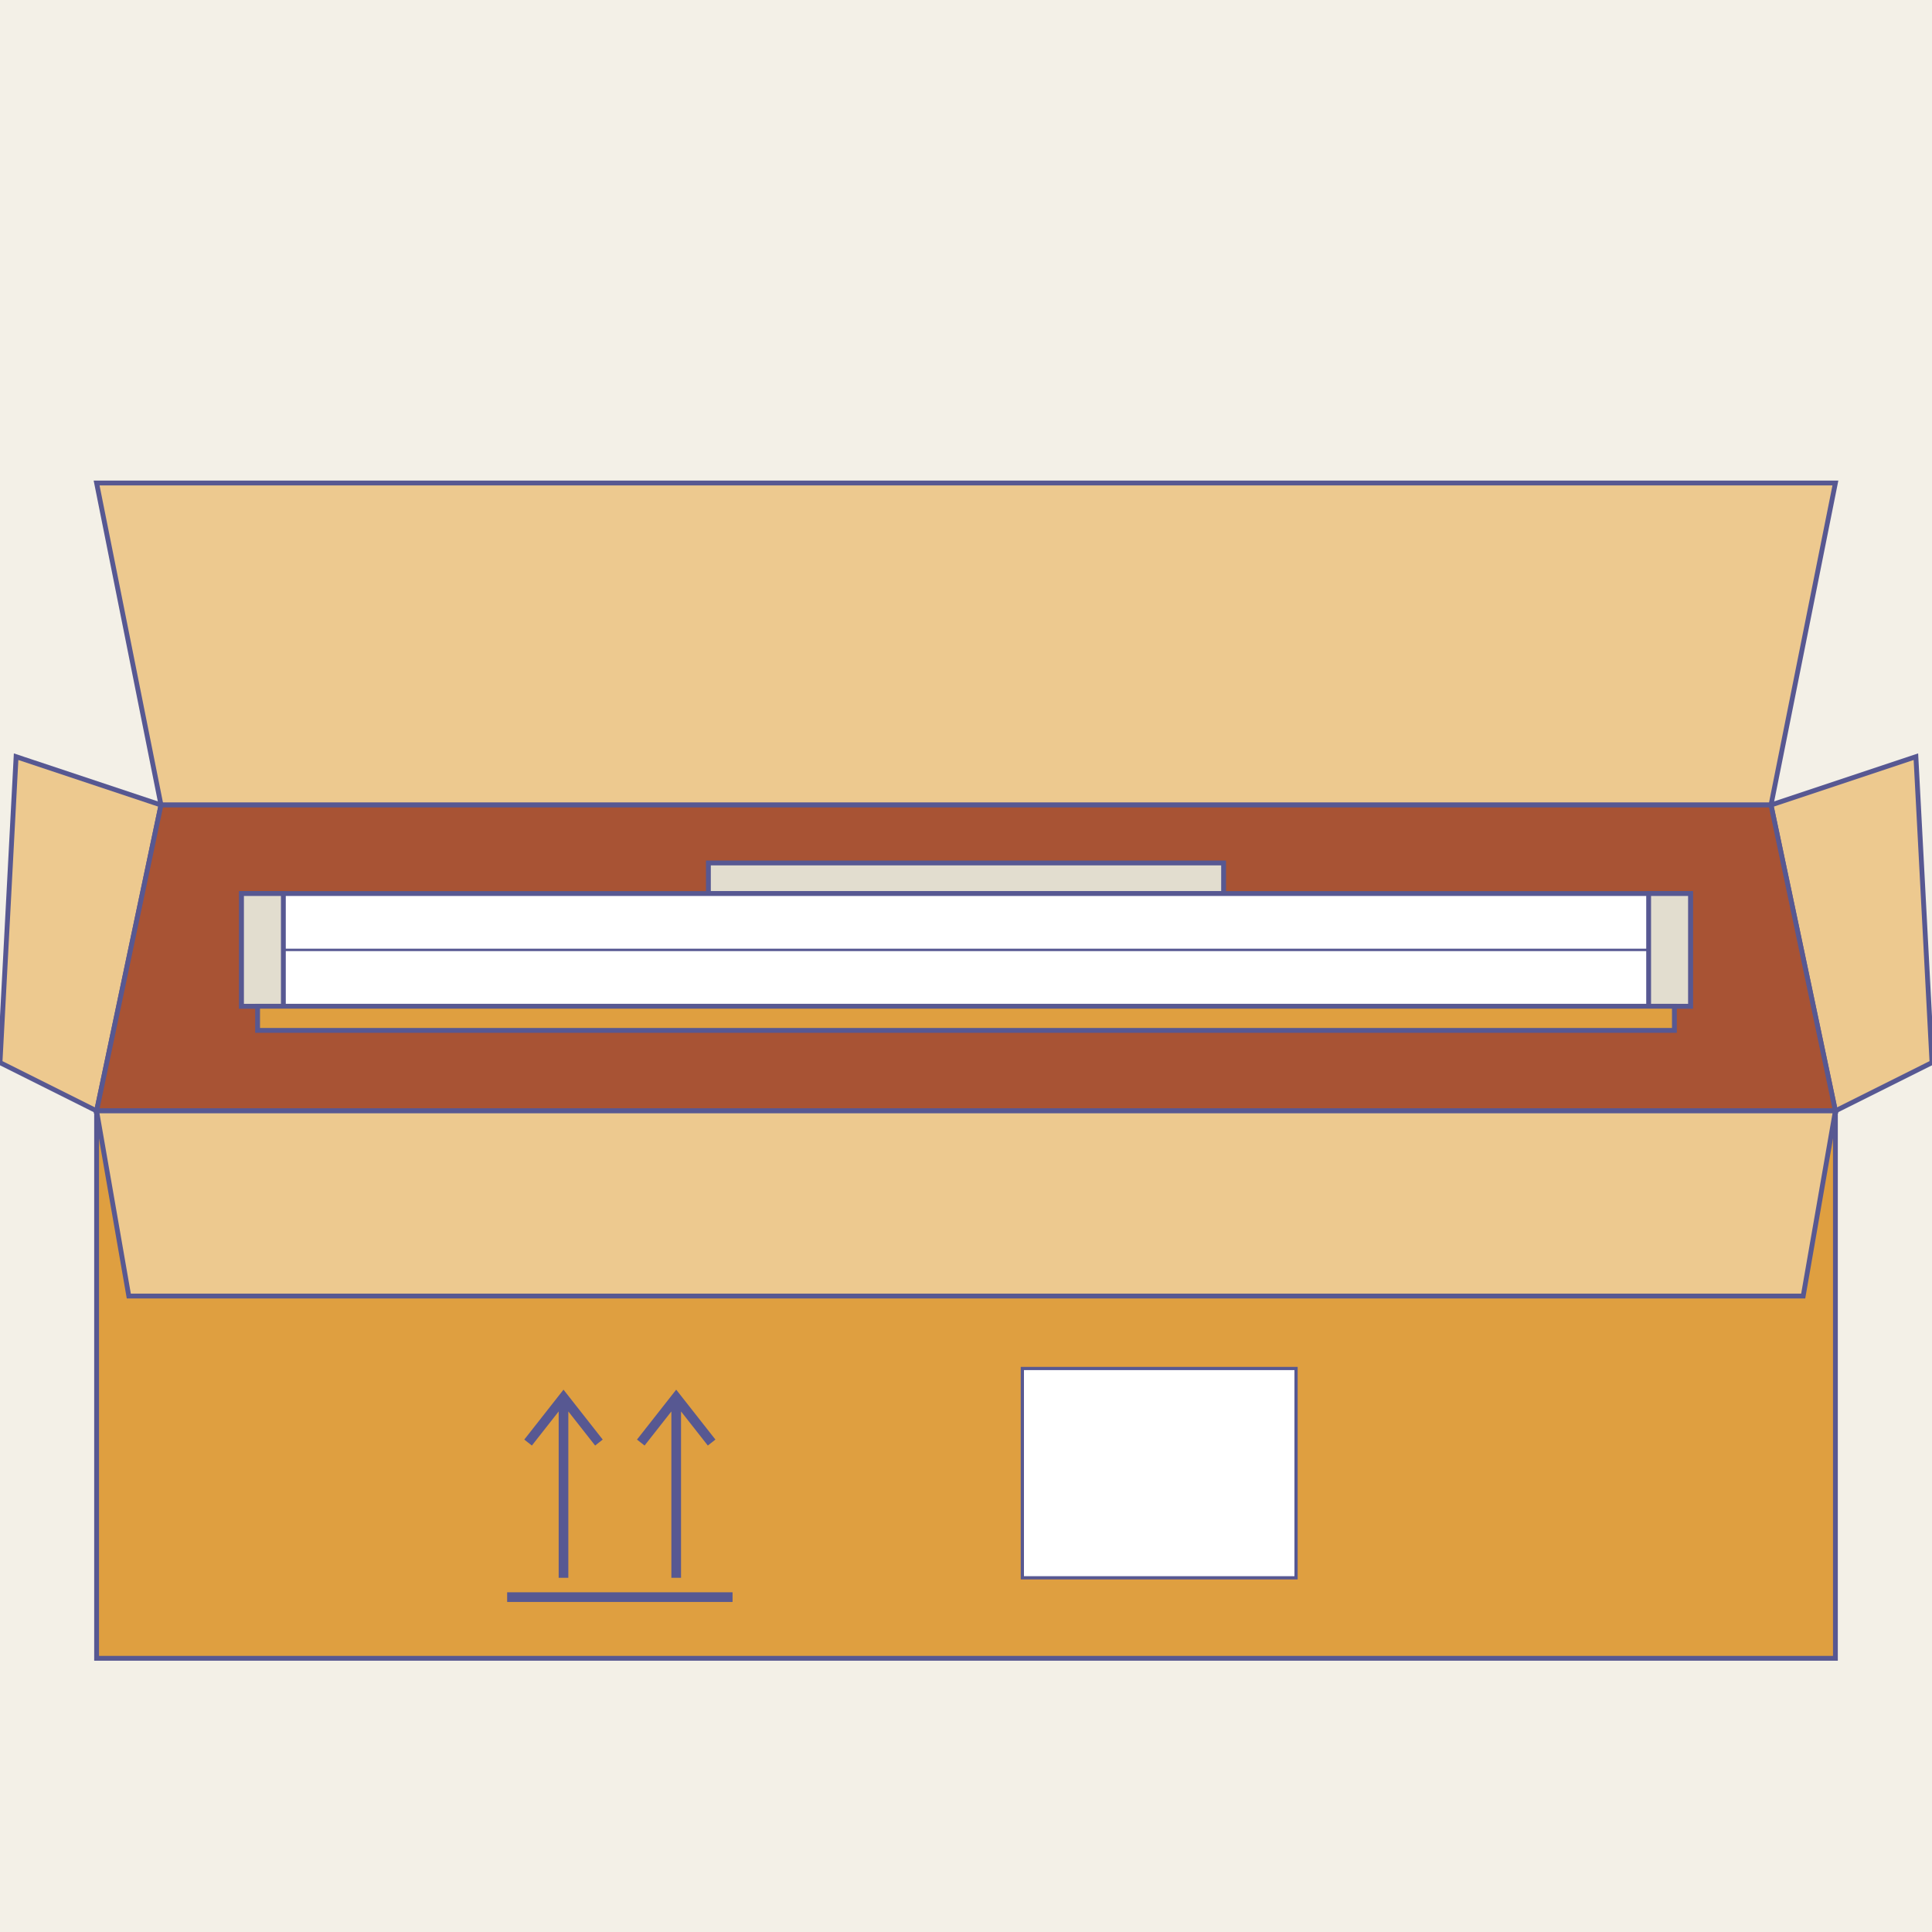
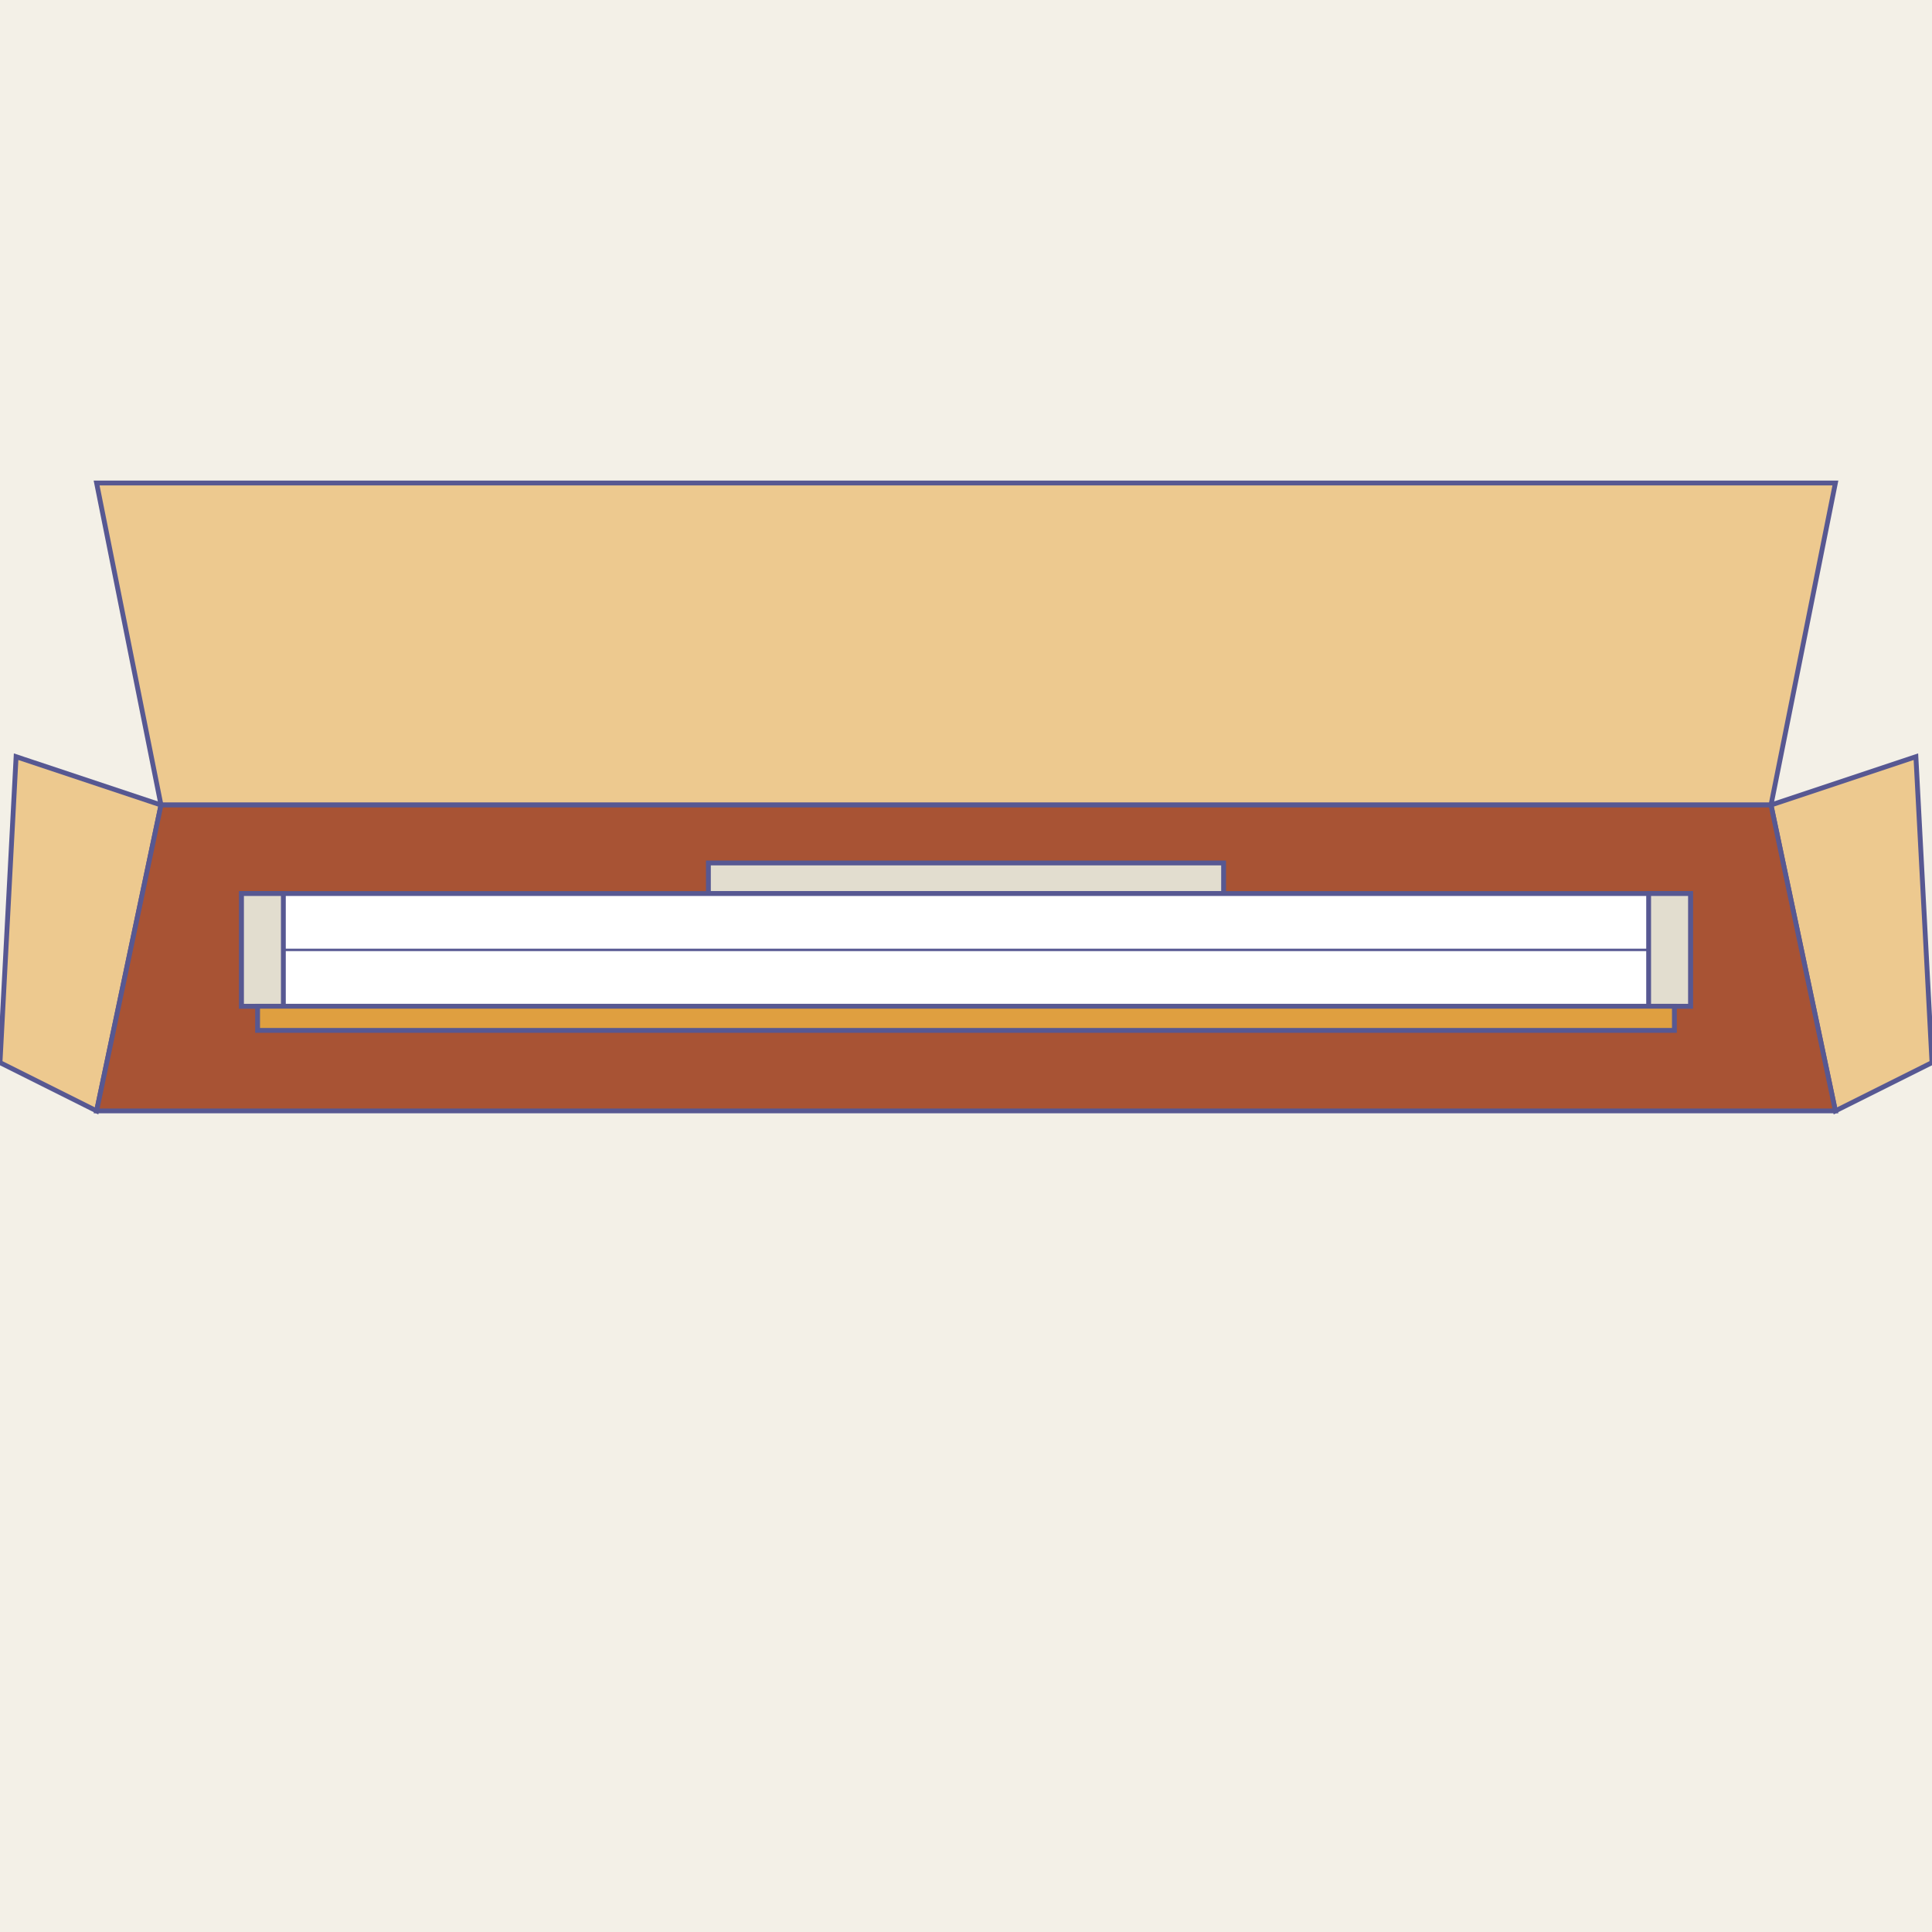
- <svg xmlns="http://www.w3.org/2000/svg" viewBox="-600 -600 1200 1200" stroke-linejoin="miter" stroke-linecap="butt">
+ <svg xmlns="http://www.w3.org/2000/svg" viewBox="-600 -600 1200 1200" stroke-linejoin="miter" stroke-miterlimit="2" stroke-linecap="butt">
  <rect x="-600" y="-600" width="1200" height="1200" fill="#F3F0E7" stroke="none" />
  <polygon points="-500,-100 500,-100 540,-300 -540,-300" fill="#EDC98F" stroke="#575892" stroke-width="3" />
  <polygon points="-500,-100 -540,90 -600,60 -590,-130" fill="#EDC98F" stroke="#575892" stroke-width="3" />
  <polygon points="500,-100 540,90 600,60 590,-130" fill="#EDC98F" stroke="#575892" stroke-width="3" />
  <polygon points="-500,-100 500,-100 540,90 -540,90" fill="#A85334" stroke="#575892" stroke-width="3" />
  <rect x="-160" y="-64" width="320" height="19" fill="#E2DDCF" stroke="#575892" stroke-width="3" />
  <rect x="-450" y="-45" width="900" height="70" fill="#FFFFFF" stroke="#575892" stroke-width="3" />
  <rect x="-450" y="-45" width="26" height="70" fill="#E2DDCF" stroke="#575892" stroke-width="3" />
  <rect x="424" y="-45" width="26" height="70" fill="#E2DDCF" stroke="#575892" stroke-width="3" />
  <path d="M-424 -10L424 -10" fill="none" stroke="#575892" stroke-width="1.5" />
  <rect x="-440" y="25" width="880" height="15" fill="#DF9F40" stroke="#575892" stroke-width="3" />
-   <rect x="-540" y="90" width="1080" height="340" fill="#DF9F40" stroke="#575892" stroke-width="3" />
-   <polygon points="-540,90 540,90 520,205 -520,205" fill="#EDC98F" stroke="#575892" stroke-width="3" />
-   <path d="M-250 380V270M-272 296L-250 268L-228 296" fill="none" stroke="#575892" stroke-width="6" />
-   <path d="M-180 380V270M-202 296L-180 268L-158 296" fill="none" stroke="#575892" stroke-width="6" />
-   <path d="M-285 392L-145 392" fill="none" stroke="#575892" stroke-width="6" />
-   <rect x="35" y="250" width="170" height="130" fill="#FFFFFF" stroke="#575892" stroke-width="2" />
</svg>
